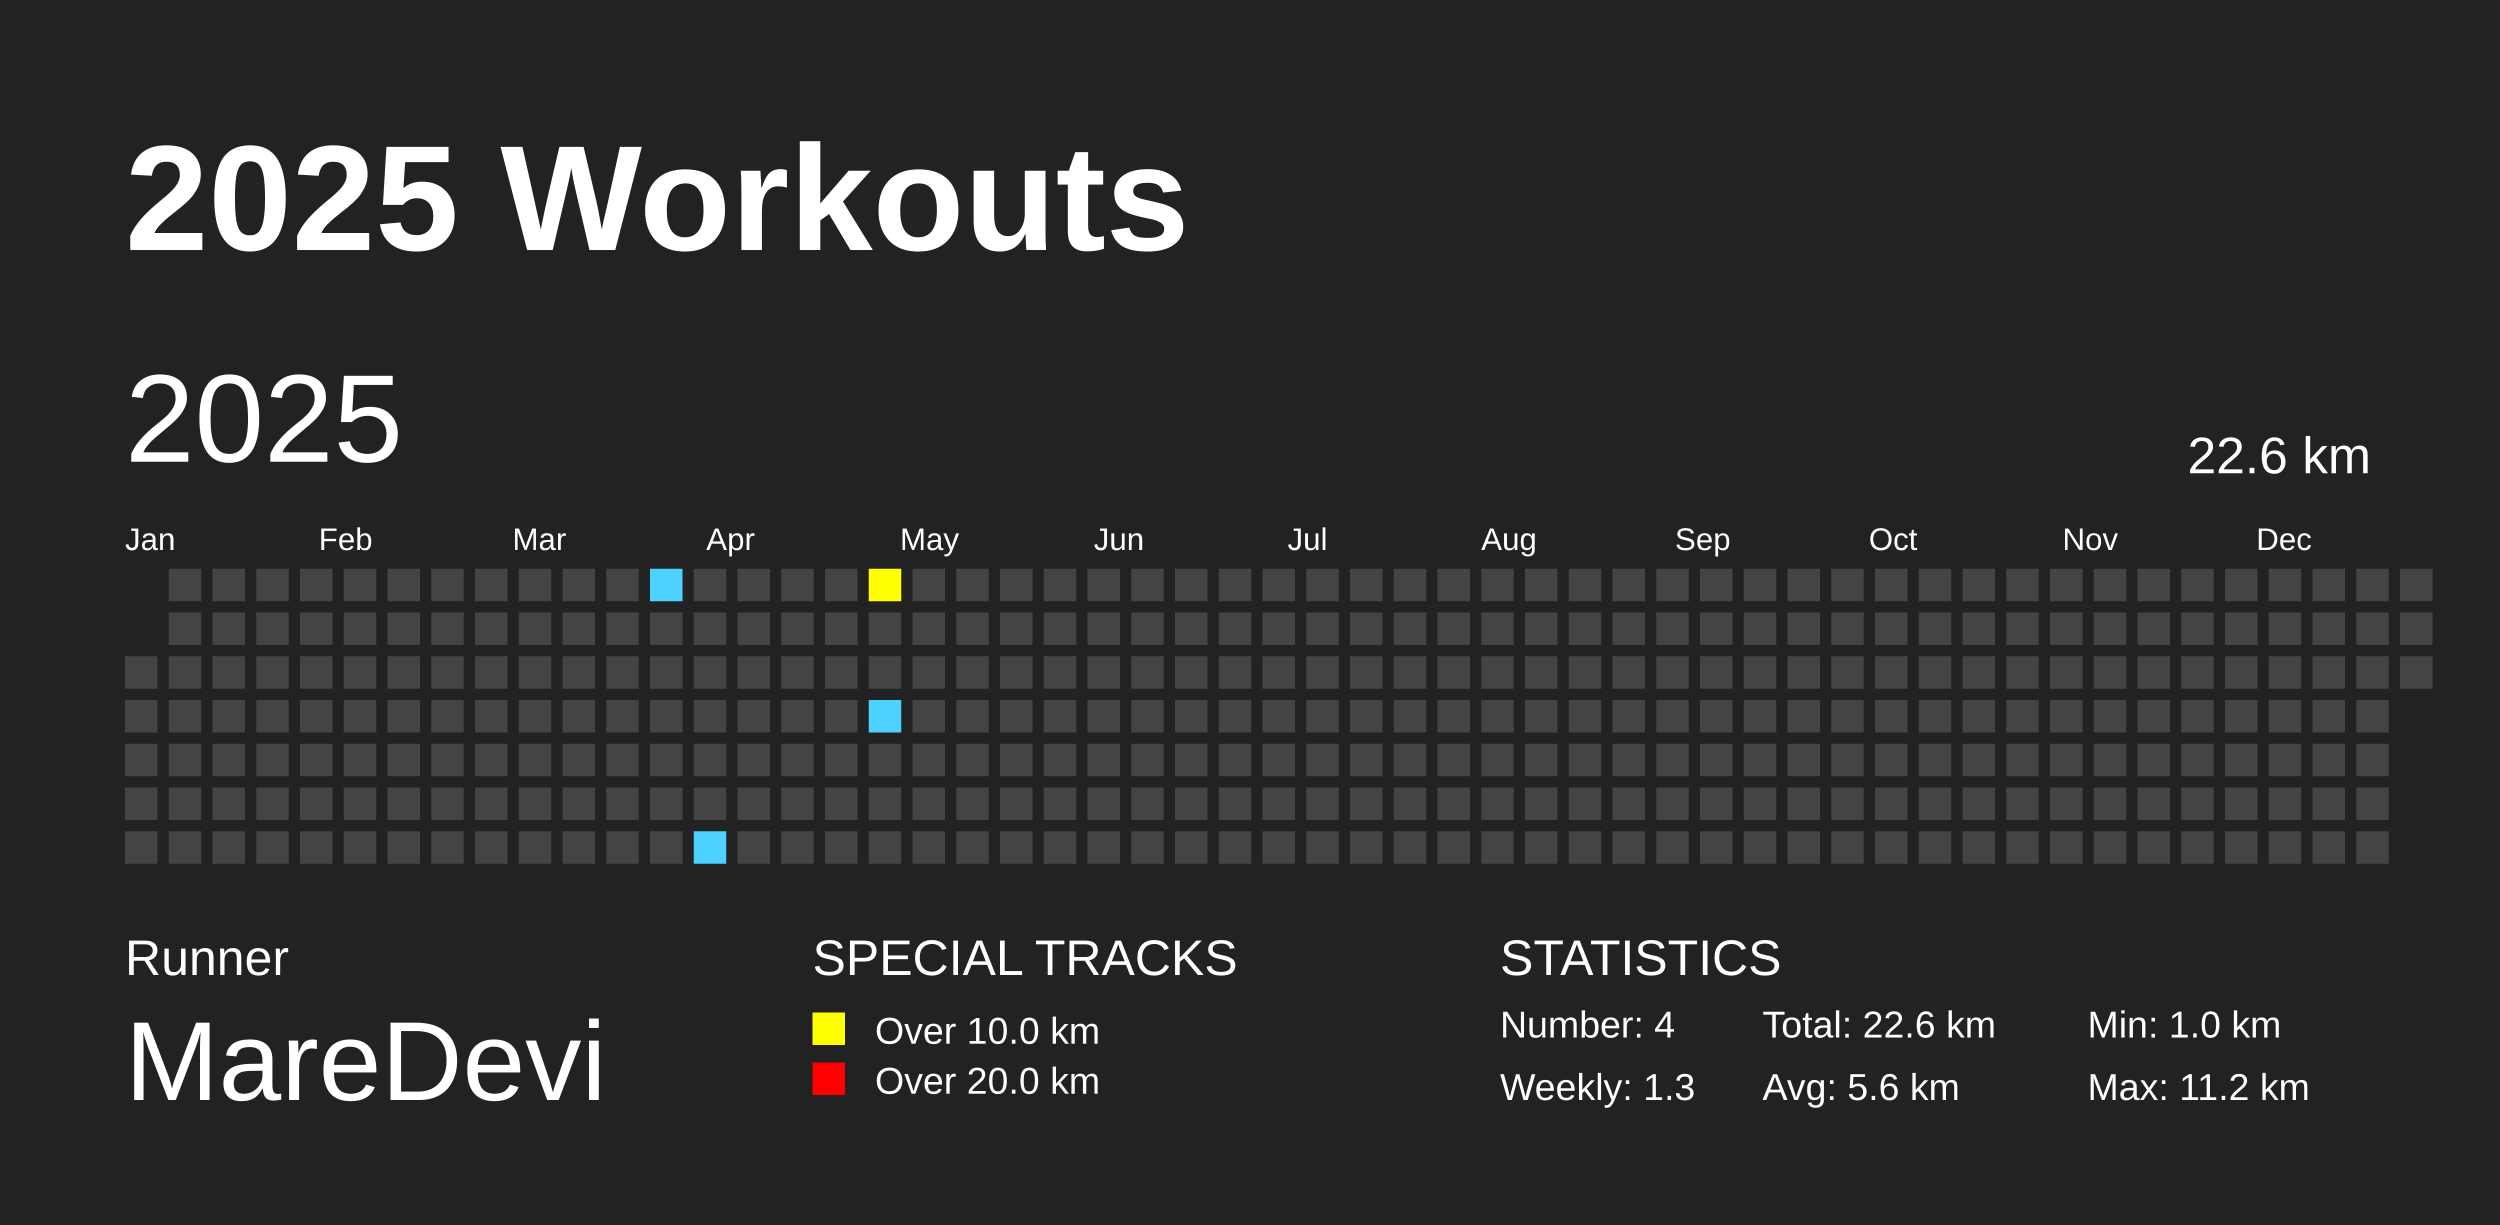
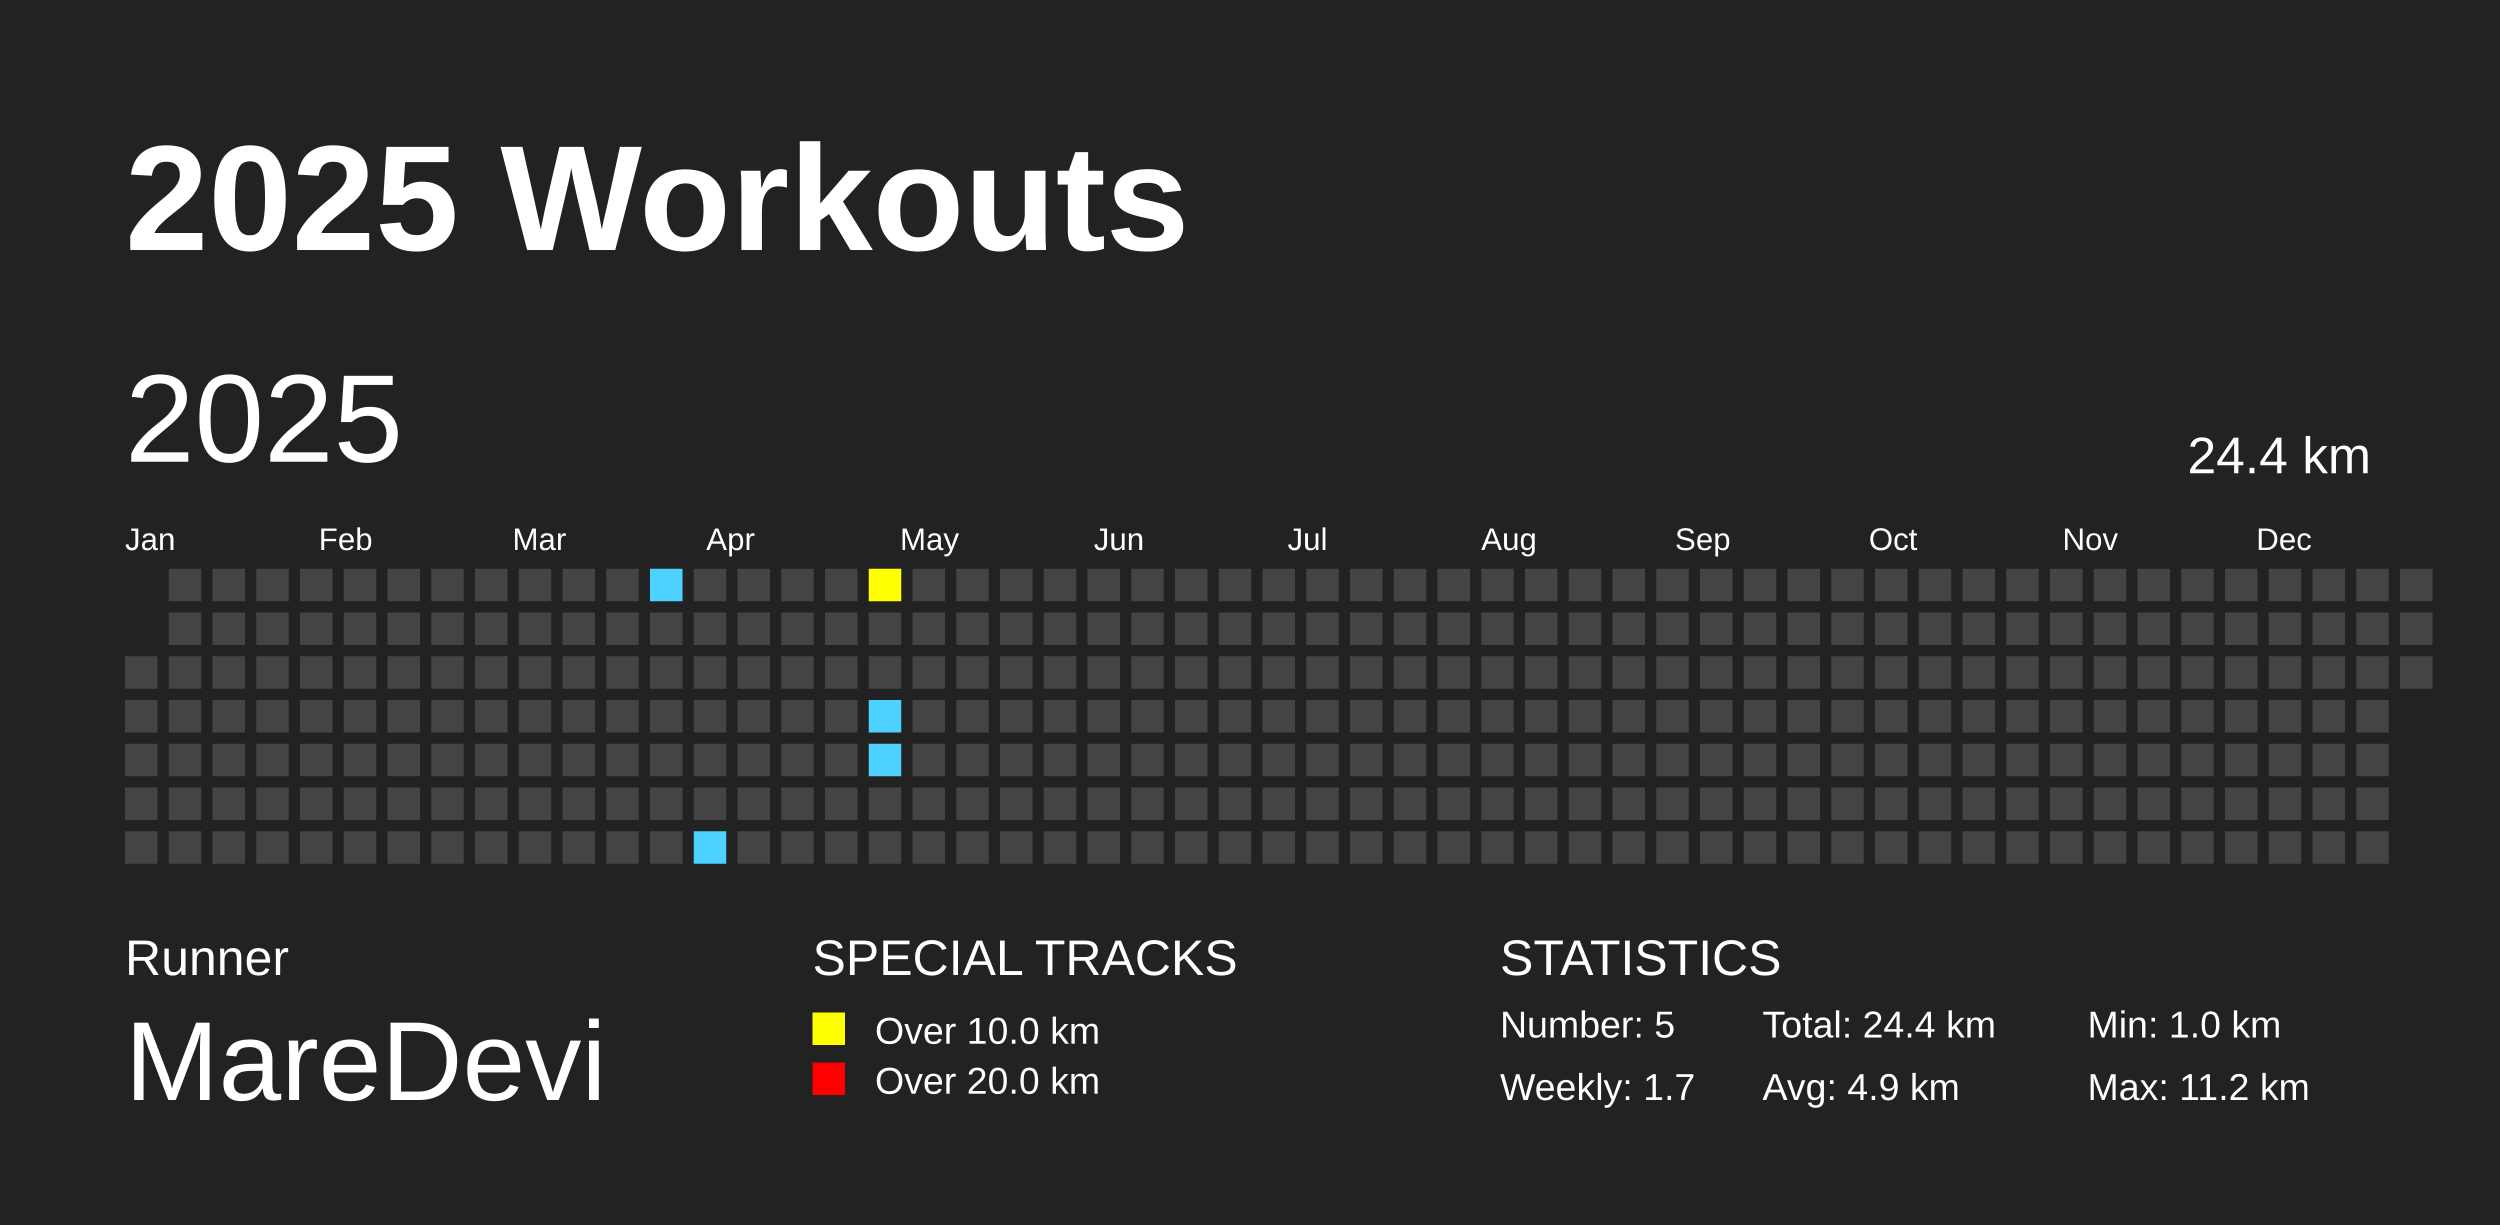
<svg xmlns="http://www.w3.org/2000/svg" baseProfile="full" height="98mm" version="1.1" viewBox="0,0,200,98" width="200mm">
  <defs />
  <rect fill="#222222" height="98" width="200" x="0" y="0" />
  <text fill="#FFFFFF" style="font-size:12px; font-family:Arial; font-weight:bold;" x="10" y="20">2025 Workouts</text>
  <text fill="#FFFFFF" style="font-size:4px; font-family:Arial" x="10" y="78">Runner</text>
  <text fill="#FFFFFF" style="font-size:9px; font-family:Arial" x="10" y="88">MareDevi</text>
  <text fill="#FFFFFF" style="font-size:4px; font-family:Arial" x="65" y="78">SPECIAL TRACKS</text>
  <rect fill="yellow" height="2.6" width="2.6" x="65" y="81" />
  <text fill="#FFFFFF" style="font-size:3px; font-family:Arial" x="70" y="83.5">Over 10.0 km</text>
  <rect fill="red" height="2.6" width="2.6" x="65" y="85" />
  <text fill="#FFFFFF" style="font-size:3px; font-family:Arial" x="70" y="87.5">Over 20.0 km</text>
  <text fill="#FFFFFF" style="font-size:4px; font-family:Arial" x="120" y="78">STATISTICS</text>
-   <text fill="#FFFFFF" style="font-size:3px; font-family:Arial" x="120" y="83">Number: 4</text>
-   <text fill="#FFFFFF" style="font-size:3px; font-family:Arial" x="120" y="88">Weekly: 1.3</text>
-   <text fill="#FFFFFF" style="font-size:3px; font-family:Arial" x="141" y="83">Total: 22.6 km</text>
-   <text fill="#FFFFFF" style="font-size:3px; font-family:Arial" x="141" y="88">Avg: 5.6 km</text>
+   <text fill="#FFFFFF" style="font-size:3px; font-family:Arial" x="120" y="83">Number: 5</text>
+   <text fill="#FFFFFF" style="font-size:3px; font-family:Arial" x="120" y="88">Weekly: 1.7</text>
+   <text fill="#FFFFFF" style="font-size:3px; font-family:Arial" x="141" y="83">Total: 24.4 km</text>
+   <text fill="#FFFFFF" style="font-size:3px; font-family:Arial" x="141" y="88">Avg: 4.9 km</text>
  <text fill="#FFFFFF" style="font-size:3px; font-family:Arial" x="167" y="83">Min: 1.0 km</text>
  <text fill="#FFFFFF" style="font-size:3px; font-family:Arial" x="167" y="88">Max: 11.2 km</text>
  <text dominant-baseline="hanging" fill="#FFFFFF" style="font-size:10.0px; font-family:Arial;" x="10" y="30">2025</text>
-   <text dominant-baseline="hanging" fill="#FFFFFF" style="font-size:4.125px; font-family:Arial;" x="175" y="35">22.6 km</text>
+   <text dominant-baseline="hanging" fill="#FFFFFF" style="font-size:4.125px; font-family:Arial;" x="175" y="35">24.4 km</text>
  <text fill="#FFFFFF" style="font-size:2.5px; font-family:Arial" x="10.0" y="44">Jan</text>
  <text fill="#FFFFFF" style="font-size:2.5px; font-family:Arial" x="25.5" y="44">Feb</text>
  <text fill="#FFFFFF" style="font-size:2.5px; font-family:Arial" x="41.0" y="44">Mar</text>
  <text fill="#FFFFFF" style="font-size:2.5px; font-family:Arial" x="56.5" y="44">Apr</text>
  <text fill="#FFFFFF" style="font-size:2.5px; font-family:Arial" x="72.0" y="44">May</text>
  <text fill="#FFFFFF" style="font-size:2.5px; font-family:Arial" x="87.5" y="44">Jun</text>
  <text fill="#FFFFFF" style="font-size:2.5px; font-family:Arial" x="103.0" y="44">Jul</text>
  <text fill="#FFFFFF" style="font-size:2.5px; font-family:Arial" x="118.5" y="44">Aug</text>
  <text fill="#FFFFFF" style="font-size:2.5px; font-family:Arial" x="134.0" y="44">Sep</text>
  <text fill="#FFFFFF" style="font-size:2.5px; font-family:Arial" x="149.5" y="44">Oct</text>
  <text fill="#FFFFFF" style="font-size:2.5px; font-family:Arial" x="165.0" y="44">Nov</text>
  <text fill="#FFFFFF" style="font-size:2.5px; font-family:Arial" x="180.5" y="44">Dec</text>
  <rect fill="#444444" height="2.6" width="2.6" x="10.0" y="52.5" />
  <rect fill="#444444" height="2.6" width="2.6" x="10.0" y="56.0" />
  <rect fill="#444444" height="2.6" width="2.6" x="10.0" y="59.5" />
  <rect fill="#444444" height="2.6" width="2.6" x="10.0" y="63.0" />
  <rect fill="#444444" height="2.6" width="2.6" x="10.0" y="66.5" />
  <rect fill="#444444" height="2.6" width="2.6" x="13.5" y="45.5" />
  <rect fill="#444444" height="2.6" width="2.6" x="13.5" y="49.0" />
  <rect fill="#444444" height="2.6" width="2.6" x="13.5" y="52.5" />
  <rect fill="#444444" height="2.6" width="2.6" x="13.5" y="56.0" />
  <rect fill="#444444" height="2.6" width="2.6" x="13.5" y="59.5" />
  <rect fill="#444444" height="2.6" width="2.6" x="13.5" y="63.0" />
  <rect fill="#444444" height="2.6" width="2.6" x="13.5" y="66.5" />
  <rect fill="#444444" height="2.6" width="2.6" x="17.0" y="45.5" />
  <rect fill="#444444" height="2.6" width="2.6" x="17.0" y="49.0" />
  <rect fill="#444444" height="2.6" width="2.6" x="17.0" y="52.5" />
  <rect fill="#444444" height="2.6" width="2.6" x="17.0" y="56.0" />
  <rect fill="#444444" height="2.6" width="2.6" x="17.0" y="59.5" />
  <rect fill="#444444" height="2.6" width="2.6" x="17.0" y="63.0" />
  <rect fill="#444444" height="2.6" width="2.6" x="17.0" y="66.5" />
  <rect fill="#444444" height="2.6" width="2.6" x="20.5" y="45.5" />
  <rect fill="#444444" height="2.6" width="2.6" x="20.5" y="49.0" />
  <rect fill="#444444" height="2.6" width="2.6" x="20.5" y="52.5" />
  <rect fill="#444444" height="2.6" width="2.6" x="20.5" y="56.0" />
  <rect fill="#444444" height="2.6" width="2.6" x="20.5" y="59.5" />
  <rect fill="#444444" height="2.6" width="2.6" x="20.5" y="63.0" />
  <rect fill="#444444" height="2.6" width="2.6" x="20.5" y="66.5" />
  <rect fill="#444444" height="2.6" width="2.6" x="24.0" y="45.5" />
  <rect fill="#444444" height="2.6" width="2.6" x="24.0" y="49.0" />
  <rect fill="#444444" height="2.6" width="2.6" x="24.0" y="52.5" />
  <rect fill="#444444" height="2.6" width="2.6" x="24.0" y="56.0" />
  <rect fill="#444444" height="2.6" width="2.6" x="24.0" y="59.5" />
  <rect fill="#444444" height="2.6" width="2.6" x="24.0" y="63.0" />
  <rect fill="#444444" height="2.6" width="2.6" x="24.0" y="66.5" />
  <rect fill="#444444" height="2.6" width="2.6" x="27.5" y="45.5" />
  <rect fill="#444444" height="2.6" width="2.6" x="27.5" y="49.0" />
  <rect fill="#444444" height="2.6" width="2.6" x="27.5" y="52.5" />
  <rect fill="#444444" height="2.6" width="2.6" x="27.5" y="56.0" />
  <rect fill="#444444" height="2.6" width="2.6" x="27.5" y="59.5" />
  <rect fill="#444444" height="2.6" width="2.6" x="27.5" y="63.0" />
  <rect fill="#444444" height="2.6" width="2.6" x="27.5" y="66.5" />
  <rect fill="#444444" height="2.6" width="2.6" x="31.0" y="45.5" />
  <rect fill="#444444" height="2.6" width="2.6" x="31.0" y="49.0" />
  <rect fill="#444444" height="2.6" width="2.6" x="31.0" y="52.5" />
  <rect fill="#444444" height="2.6" width="2.6" x="31.0" y="56.0" />
  <rect fill="#444444" height="2.6" width="2.6" x="31.0" y="59.5" />
  <rect fill="#444444" height="2.6" width="2.6" x="31.0" y="63.0" />
  <rect fill="#444444" height="2.6" width="2.6" x="31.0" y="66.5" />
  <rect fill="#444444" height="2.6" width="2.6" x="34.5" y="45.5" />
  <rect fill="#444444" height="2.6" width="2.6" x="34.5" y="49.0" />
  <rect fill="#444444" height="2.6" width="2.6" x="34.5" y="52.5" />
  <rect fill="#444444" height="2.6" width="2.6" x="34.5" y="56.0" />
  <rect fill="#444444" height="2.6" width="2.6" x="34.5" y="59.5" />
  <rect fill="#444444" height="2.6" width="2.6" x="34.5" y="63.0" />
  <rect fill="#444444" height="2.6" width="2.6" x="34.5" y="66.5" />
  <rect fill="#444444" height="2.6" width="2.6" x="38.0" y="45.5" />
  <rect fill="#444444" height="2.6" width="2.6" x="38.0" y="49.0" />
  <rect fill="#444444" height="2.6" width="2.6" x="38.0" y="52.5" />
  <rect fill="#444444" height="2.6" width="2.6" x="38.0" y="56.0" />
  <rect fill="#444444" height="2.6" width="2.6" x="38.0" y="59.5" />
  <rect fill="#444444" height="2.6" width="2.6" x="38.0" y="63.0" />
  <rect fill="#444444" height="2.6" width="2.6" x="38.0" y="66.5" />
  <rect fill="#444444" height="2.6" width="2.6" x="41.5" y="45.5" />
  <rect fill="#444444" height="2.6" width="2.6" x="41.5" y="49.0" />
  <rect fill="#444444" height="2.6" width="2.6" x="41.5" y="52.5" />
  <rect fill="#444444" height="2.6" width="2.6" x="41.5" y="56.0" />
  <rect fill="#444444" height="2.6" width="2.6" x="41.5" y="59.5" />
  <rect fill="#444444" height="2.6" width="2.6" x="41.5" y="63.0" />
  <rect fill="#444444" height="2.6" width="2.6" x="41.5" y="66.5" />
  <rect fill="#444444" height="2.6" width="2.6" x="45.0" y="45.5" />
  <rect fill="#444444" height="2.6" width="2.6" x="45.0" y="49.0" />
  <rect fill="#444444" height="2.6" width="2.6" x="45.0" y="52.5" />
  <rect fill="#444444" height="2.6" width="2.6" x="45.0" y="56.0" />
  <rect fill="#444444" height="2.6" width="2.6" x="45.0" y="59.5" />
  <rect fill="#444444" height="2.6" width="2.6" x="45.0" y="63.0" />
  <rect fill="#444444" height="2.6" width="2.6" x="45.0" y="66.5" />
  <rect fill="#444444" height="2.6" width="2.6" x="48.5" y="45.5" />
  <rect fill="#444444" height="2.6" width="2.6" x="48.5" y="49.0" />
  <rect fill="#444444" height="2.6" width="2.6" x="48.5" y="52.5" />
  <rect fill="#444444" height="2.6" width="2.6" x="48.5" y="56.0" />
  <rect fill="#444444" height="2.6" width="2.6" x="48.5" y="59.5" />
  <rect fill="#444444" height="2.6" width="2.6" x="48.5" y="63.0" />
  <rect fill="#444444" height="2.6" width="2.6" x="48.5" y="66.5" />
  <rect fill="#4DD2FF" height="2.6" width="2.6" x="52.0" y="45.5" />
  <rect fill="#444444" height="2.6" width="2.6" x="52.0" y="49.0" />
  <rect fill="#444444" height="2.6" width="2.6" x="52.0" y="52.5" />
  <rect fill="#444444" height="2.6" width="2.6" x="52.0" y="56.0" />
  <rect fill="#444444" height="2.6" width="2.6" x="52.0" y="59.5" />
  <rect fill="#444444" height="2.6" width="2.6" x="52.0" y="63.0" />
  <rect fill="#444444" height="2.6" width="2.6" x="52.0" y="66.5" />
  <rect fill="#444444" height="2.6" width="2.6" x="55.5" y="45.5" />
  <rect fill="#444444" height="2.6" width="2.6" x="55.5" y="49.0" />
  <rect fill="#444444" height="2.6" width="2.6" x="55.5" y="52.5" />
  <rect fill="#444444" height="2.6" width="2.6" x="55.5" y="56.0" />
  <rect fill="#444444" height="2.6" width="2.6" x="55.5" y="59.5" />
  <rect fill="#444444" height="2.6" width="2.6" x="55.5" y="63.0" />
  <rect fill="#4DD2FF" height="2.6" width="2.6" x="55.5" y="66.5" />
  <rect fill="#444444" height="2.6" width="2.6" x="59.0" y="45.5" />
  <rect fill="#444444" height="2.6" width="2.6" x="59.0" y="49.0" />
  <rect fill="#444444" height="2.6" width="2.6" x="59.0" y="52.5" />
  <rect fill="#444444" height="2.6" width="2.6" x="59.0" y="56.0" />
  <rect fill="#444444" height="2.6" width="2.6" x="59.0" y="59.5" />
  <rect fill="#444444" height="2.6" width="2.6" x="59.0" y="63.0" />
  <rect fill="#444444" height="2.6" width="2.6" x="59.0" y="66.5" />
  <rect fill="#444444" height="2.6" width="2.6" x="62.5" y="45.5" />
  <rect fill="#444444" height="2.6" width="2.6" x="62.5" y="49.0" />
  <rect fill="#444444" height="2.6" width="2.6" x="62.5" y="52.5" />
  <rect fill="#444444" height="2.6" width="2.6" x="62.5" y="56.0" />
  <rect fill="#444444" height="2.6" width="2.6" x="62.5" y="59.5" />
  <rect fill="#444444" height="2.6" width="2.6" x="62.5" y="63.0" />
  <rect fill="#444444" height="2.6" width="2.6" x="62.5" y="66.5" />
  <rect fill="#444444" height="2.6" width="2.6" x="66.0" y="45.5" />
  <rect fill="#444444" height="2.6" width="2.6" x="66.0" y="49.0" />
  <rect fill="#444444" height="2.6" width="2.6" x="66.0" y="52.5" />
  <rect fill="#444444" height="2.6" width="2.6" x="66.0" y="56.0" />
  <rect fill="#444444" height="2.6" width="2.6" x="66.0" y="59.5" />
  <rect fill="#444444" height="2.6" width="2.6" x="66.0" y="63.0" />
  <rect fill="#444444" height="2.6" width="2.6" x="66.0" y="66.5" />
  <rect fill="yellow" height="2.6" width="2.6" x="69.5" y="45.5" />
  <rect fill="#444444" height="2.6" width="2.6" x="69.5" y="49.0" />
  <rect fill="#444444" height="2.6" width="2.6" x="69.5" y="52.5" />
  <rect fill="#4DD2FF" height="2.6" width="2.6" x="69.5" y="56.0" />
-   <rect fill="#444444" height="2.6" width="2.6" x="69.5" y="59.5" />
+   <rect fill="#4DD2FF" height="2.6" width="2.6" x="69.5" y="59.5" />
  <rect fill="#444444" height="2.6" width="2.6" x="69.5" y="63.0" />
  <rect fill="#444444" height="2.6" width="2.6" x="69.5" y="66.5" />
  <rect fill="#444444" height="2.6" width="2.6" x="73.0" y="45.5" />
  <rect fill="#444444" height="2.6" width="2.6" x="73.0" y="49.0" />
  <rect fill="#444444" height="2.6" width="2.6" x="73.0" y="52.5" />
  <rect fill="#444444" height="2.6" width="2.6" x="73.0" y="56.0" />
  <rect fill="#444444" height="2.6" width="2.6" x="73.0" y="59.5" />
  <rect fill="#444444" height="2.6" width="2.6" x="73.0" y="63.0" />
  <rect fill="#444444" height="2.6" width="2.6" x="73.0" y="66.5" />
  <rect fill="#444444" height="2.6" width="2.6" x="76.5" y="45.5" />
  <rect fill="#444444" height="2.6" width="2.6" x="76.5" y="49.0" />
  <rect fill="#444444" height="2.6" width="2.6" x="76.5" y="52.5" />
  <rect fill="#444444" height="2.6" width="2.6" x="76.5" y="56.0" />
  <rect fill="#444444" height="2.6" width="2.6" x="76.5" y="59.5" />
  <rect fill="#444444" height="2.6" width="2.6" x="76.5" y="63.0" />
  <rect fill="#444444" height="2.6" width="2.6" x="76.5" y="66.5" />
  <rect fill="#444444" height="2.6" width="2.6" x="80.0" y="45.5" />
  <rect fill="#444444" height="2.6" width="2.6" x="80.0" y="49.0" />
  <rect fill="#444444" height="2.6" width="2.6" x="80.0" y="52.5" />
  <rect fill="#444444" height="2.6" width="2.6" x="80.0" y="56.0" />
  <rect fill="#444444" height="2.6" width="2.6" x="80.0" y="59.5" />
  <rect fill="#444444" height="2.6" width="2.6" x="80.0" y="63.0" />
  <rect fill="#444444" height="2.6" width="2.6" x="80.0" y="66.5" />
  <rect fill="#444444" height="2.6" width="2.6" x="83.5" y="45.5" />
  <rect fill="#444444" height="2.6" width="2.6" x="83.5" y="49.0" />
  <rect fill="#444444" height="2.6" width="2.6" x="83.5" y="52.5" />
  <rect fill="#444444" height="2.6" width="2.6" x="83.5" y="56.0" />
  <rect fill="#444444" height="2.6" width="2.6" x="83.5" y="59.5" />
  <rect fill="#444444" height="2.6" width="2.6" x="83.5" y="63.0" />
  <rect fill="#444444" height="2.6" width="2.6" x="83.5" y="66.5" />
  <rect fill="#444444" height="2.6" width="2.6" x="87.0" y="45.5" />
  <rect fill="#444444" height="2.6" width="2.6" x="87.0" y="49.0" />
  <rect fill="#444444" height="2.6" width="2.6" x="87.0" y="52.5" />
  <rect fill="#444444" height="2.6" width="2.6" x="87.0" y="56.0" />
  <rect fill="#444444" height="2.6" width="2.6" x="87.0" y="59.5" />
  <rect fill="#444444" height="2.6" width="2.6" x="87.0" y="63.0" />
  <rect fill="#444444" height="2.6" width="2.6" x="87.0" y="66.5" />
  <rect fill="#444444" height="2.6" width="2.6" x="90.5" y="45.5" />
  <rect fill="#444444" height="2.6" width="2.6" x="90.5" y="49.0" />
  <rect fill="#444444" height="2.6" width="2.6" x="90.5" y="52.5" />
  <rect fill="#444444" height="2.6" width="2.6" x="90.5" y="56.0" />
  <rect fill="#444444" height="2.6" width="2.6" x="90.5" y="59.5" />
  <rect fill="#444444" height="2.6" width="2.6" x="90.5" y="63.0" />
  <rect fill="#444444" height="2.6" width="2.6" x="90.5" y="66.5" />
  <rect fill="#444444" height="2.6" width="2.6" x="94.0" y="45.5" />
  <rect fill="#444444" height="2.6" width="2.6" x="94.0" y="49.0" />
  <rect fill="#444444" height="2.6" width="2.6" x="94.0" y="52.5" />
  <rect fill="#444444" height="2.6" width="2.6" x="94.0" y="56.0" />
  <rect fill="#444444" height="2.6" width="2.6" x="94.0" y="59.5" />
  <rect fill="#444444" height="2.6" width="2.6" x="94.0" y="63.0" />
  <rect fill="#444444" height="2.6" width="2.6" x="94.0" y="66.5" />
  <rect fill="#444444" height="2.6" width="2.6" x="97.5" y="45.5" />
  <rect fill="#444444" height="2.6" width="2.6" x="97.5" y="49.0" />
  <rect fill="#444444" height="2.6" width="2.6" x="97.5" y="52.5" />
  <rect fill="#444444" height="2.6" width="2.6" x="97.5" y="56.0" />
  <rect fill="#444444" height="2.6" width="2.6" x="97.5" y="59.5" />
  <rect fill="#444444" height="2.6" width="2.6" x="97.5" y="63.0" />
  <rect fill="#444444" height="2.6" width="2.6" x="97.5" y="66.5" />
  <rect fill="#444444" height="2.6" width="2.6" x="101.0" y="45.5" />
  <rect fill="#444444" height="2.6" width="2.6" x="101.0" y="49.0" />
  <rect fill="#444444" height="2.6" width="2.6" x="101.0" y="52.5" />
  <rect fill="#444444" height="2.6" width="2.6" x="101.0" y="56.0" />
  <rect fill="#444444" height="2.6" width="2.6" x="101.0" y="59.5" />
  <rect fill="#444444" height="2.6" width="2.6" x="101.0" y="63.0" />
  <rect fill="#444444" height="2.6" width="2.6" x="101.0" y="66.5" />
  <rect fill="#444444" height="2.6" width="2.6" x="104.5" y="45.5" />
  <rect fill="#444444" height="2.6" width="2.6" x="104.5" y="49.0" />
  <rect fill="#444444" height="2.6" width="2.6" x="104.5" y="52.5" />
  <rect fill="#444444" height="2.6" width="2.6" x="104.5" y="56.0" />
  <rect fill="#444444" height="2.6" width="2.6" x="104.5" y="59.5" />
  <rect fill="#444444" height="2.6" width="2.6" x="104.5" y="63.0" />
  <rect fill="#444444" height="2.6" width="2.6" x="104.5" y="66.5" />
  <rect fill="#444444" height="2.6" width="2.6" x="108.0" y="45.5" />
  <rect fill="#444444" height="2.6" width="2.6" x="108.0" y="49.0" />
  <rect fill="#444444" height="2.6" width="2.6" x="108.0" y="52.5" />
  <rect fill="#444444" height="2.6" width="2.6" x="108.0" y="56.0" />
  <rect fill="#444444" height="2.6" width="2.6" x="108.0" y="59.5" />
  <rect fill="#444444" height="2.6" width="2.6" x="108.0" y="63.0" />
  <rect fill="#444444" height="2.6" width="2.6" x="108.0" y="66.5" />
  <rect fill="#444444" height="2.6" width="2.6" x="111.5" y="45.5" />
  <rect fill="#444444" height="2.6" width="2.6" x="111.5" y="49.0" />
  <rect fill="#444444" height="2.6" width="2.6" x="111.5" y="52.5" />
  <rect fill="#444444" height="2.6" width="2.6" x="111.5" y="56.0" />
  <rect fill="#444444" height="2.6" width="2.6" x="111.5" y="59.5" />
  <rect fill="#444444" height="2.6" width="2.6" x="111.5" y="63.0" />
  <rect fill="#444444" height="2.6" width="2.6" x="111.5" y="66.5" />
  <rect fill="#444444" height="2.6" width="2.6" x="115.0" y="45.5" />
  <rect fill="#444444" height="2.6" width="2.6" x="115.0" y="49.0" />
  <rect fill="#444444" height="2.6" width="2.6" x="115.0" y="52.5" />
  <rect fill="#444444" height="2.6" width="2.6" x="115.0" y="56.0" />
  <rect fill="#444444" height="2.6" width="2.6" x="115.0" y="59.5" />
  <rect fill="#444444" height="2.6" width="2.6" x="115.0" y="63.0" />
  <rect fill="#444444" height="2.6" width="2.6" x="115.0" y="66.5" />
  <rect fill="#444444" height="2.6" width="2.6" x="118.5" y="45.5" />
  <rect fill="#444444" height="2.6" width="2.6" x="118.5" y="49.0" />
  <rect fill="#444444" height="2.6" width="2.6" x="118.5" y="52.5" />
  <rect fill="#444444" height="2.6" width="2.6" x="118.5" y="56.0" />
  <rect fill="#444444" height="2.6" width="2.6" x="118.5" y="59.5" />
  <rect fill="#444444" height="2.6" width="2.6" x="118.5" y="63.0" />
  <rect fill="#444444" height="2.6" width="2.6" x="118.5" y="66.5" />
  <rect fill="#444444" height="2.6" width="2.6" x="122.0" y="45.5" />
  <rect fill="#444444" height="2.6" width="2.6" x="122.0" y="49.0" />
  <rect fill="#444444" height="2.6" width="2.6" x="122.0" y="52.5" />
  <rect fill="#444444" height="2.6" width="2.6" x="122.0" y="56.0" />
  <rect fill="#444444" height="2.6" width="2.6" x="122.0" y="59.5" />
  <rect fill="#444444" height="2.6" width="2.6" x="122.0" y="63.0" />
  <rect fill="#444444" height="2.6" width="2.6" x="122.0" y="66.5" />
  <rect fill="#444444" height="2.6" width="2.6" x="125.5" y="45.5" />
  <rect fill="#444444" height="2.6" width="2.6" x="125.5" y="49.0" />
  <rect fill="#444444" height="2.6" width="2.6" x="125.5" y="52.5" />
  <rect fill="#444444" height="2.6" width="2.6" x="125.5" y="56.0" />
  <rect fill="#444444" height="2.6" width="2.6" x="125.5" y="59.5" />
  <rect fill="#444444" height="2.6" width="2.6" x="125.5" y="63.0" />
  <rect fill="#444444" height="2.6" width="2.6" x="125.5" y="66.5" />
  <rect fill="#444444" height="2.6" width="2.6" x="129.0" y="45.5" />
  <rect fill="#444444" height="2.6" width="2.6" x="129.0" y="49.0" />
  <rect fill="#444444" height="2.6" width="2.6" x="129.0" y="52.5" />
  <rect fill="#444444" height="2.6" width="2.6" x="129.0" y="56.0" />
  <rect fill="#444444" height="2.6" width="2.6" x="129.0" y="59.5" />
  <rect fill="#444444" height="2.6" width="2.6" x="129.0" y="63.0" />
  <rect fill="#444444" height="2.6" width="2.6" x="129.0" y="66.5" />
  <rect fill="#444444" height="2.6" width="2.6" x="132.5" y="45.5" />
  <rect fill="#444444" height="2.6" width="2.6" x="132.5" y="49.0" />
  <rect fill="#444444" height="2.6" width="2.6" x="132.5" y="52.5" />
  <rect fill="#444444" height="2.6" width="2.6" x="132.5" y="56.0" />
  <rect fill="#444444" height="2.6" width="2.6" x="132.5" y="59.5" />
  <rect fill="#444444" height="2.6" width="2.6" x="132.5" y="63.0" />
  <rect fill="#444444" height="2.6" width="2.6" x="132.5" y="66.5" />
  <rect fill="#444444" height="2.6" width="2.6" x="136.0" y="45.5" />
  <rect fill="#444444" height="2.6" width="2.6" x="136.0" y="49.0" />
  <rect fill="#444444" height="2.6" width="2.6" x="136.0" y="52.5" />
  <rect fill="#444444" height="2.6" width="2.6" x="136.0" y="56.0" />
  <rect fill="#444444" height="2.6" width="2.6" x="136.0" y="59.5" />
  <rect fill="#444444" height="2.6" width="2.6" x="136.0" y="63.0" />
  <rect fill="#444444" height="2.6" width="2.6" x="136.0" y="66.5" />
  <rect fill="#444444" height="2.6" width="2.6" x="139.5" y="45.5" />
  <rect fill="#444444" height="2.6" width="2.6" x="139.5" y="49.0" />
  <rect fill="#444444" height="2.6" width="2.6" x="139.5" y="52.5" />
  <rect fill="#444444" height="2.6" width="2.6" x="139.5" y="56.0" />
  <rect fill="#444444" height="2.6" width="2.6" x="139.5" y="59.5" />
  <rect fill="#444444" height="2.6" width="2.6" x="139.5" y="63.0" />
  <rect fill="#444444" height="2.6" width="2.6" x="139.5" y="66.5" />
  <rect fill="#444444" height="2.6" width="2.6" x="143.0" y="45.5" />
  <rect fill="#444444" height="2.6" width="2.6" x="143.0" y="49.0" />
  <rect fill="#444444" height="2.6" width="2.6" x="143.0" y="52.5" />
  <rect fill="#444444" height="2.6" width="2.6" x="143.0" y="56.0" />
  <rect fill="#444444" height="2.6" width="2.6" x="143.0" y="59.5" />
  <rect fill="#444444" height="2.6" width="2.6" x="143.0" y="63.0" />
  <rect fill="#444444" height="2.6" width="2.6" x="143.0" y="66.5" />
  <rect fill="#444444" height="2.6" width="2.6" x="146.5" y="45.5" />
  <rect fill="#444444" height="2.6" width="2.6" x="146.5" y="49.0" />
  <rect fill="#444444" height="2.6" width="2.6" x="146.5" y="52.5" />
  <rect fill="#444444" height="2.6" width="2.6" x="146.5" y="56.0" />
  <rect fill="#444444" height="2.6" width="2.6" x="146.5" y="59.5" />
  <rect fill="#444444" height="2.6" width="2.6" x="146.5" y="63.0" />
  <rect fill="#444444" height="2.6" width="2.6" x="146.5" y="66.5" />
  <rect fill="#444444" height="2.6" width="2.6" x="150.0" y="45.5" />
  <rect fill="#444444" height="2.6" width="2.6" x="150.0" y="49.0" />
  <rect fill="#444444" height="2.6" width="2.6" x="150.0" y="52.5" />
  <rect fill="#444444" height="2.6" width="2.6" x="150.0" y="56.0" />
  <rect fill="#444444" height="2.6" width="2.6" x="150.0" y="59.5" />
  <rect fill="#444444" height="2.6" width="2.6" x="150.0" y="63.0" />
  <rect fill="#444444" height="2.6" width="2.6" x="150.0" y="66.5" />
  <rect fill="#444444" height="2.6" width="2.6" x="153.5" y="45.5" />
  <rect fill="#444444" height="2.6" width="2.6" x="153.5" y="49.0" />
  <rect fill="#444444" height="2.6" width="2.6" x="153.5" y="52.5" />
  <rect fill="#444444" height="2.6" width="2.6" x="153.5" y="56.0" />
  <rect fill="#444444" height="2.6" width="2.6" x="153.5" y="59.5" />
  <rect fill="#444444" height="2.6" width="2.6" x="153.5" y="63.0" />
  <rect fill="#444444" height="2.6" width="2.6" x="153.5" y="66.5" />
  <rect fill="#444444" height="2.6" width="2.6" x="157.0" y="45.5" />
  <rect fill="#444444" height="2.6" width="2.6" x="157.0" y="49.0" />
  <rect fill="#444444" height="2.6" width="2.6" x="157.0" y="52.5" />
  <rect fill="#444444" height="2.6" width="2.6" x="157.0" y="56.0" />
  <rect fill="#444444" height="2.6" width="2.6" x="157.0" y="59.5" />
  <rect fill="#444444" height="2.6" width="2.6" x="157.0" y="63.0" />
  <rect fill="#444444" height="2.6" width="2.6" x="157.0" y="66.5" />
  <rect fill="#444444" height="2.6" width="2.6" x="160.5" y="45.5" />
  <rect fill="#444444" height="2.6" width="2.6" x="160.5" y="49.0" />
  <rect fill="#444444" height="2.6" width="2.6" x="160.5" y="52.5" />
  <rect fill="#444444" height="2.6" width="2.6" x="160.5" y="56.0" />
  <rect fill="#444444" height="2.6" width="2.6" x="160.5" y="59.5" />
  <rect fill="#444444" height="2.6" width="2.6" x="160.5" y="63.0" />
  <rect fill="#444444" height="2.6" width="2.6" x="160.5" y="66.5" />
  <rect fill="#444444" height="2.6" width="2.6" x="164.0" y="45.5" />
  <rect fill="#444444" height="2.6" width="2.6" x="164.0" y="49.0" />
  <rect fill="#444444" height="2.6" width="2.6" x="164.0" y="52.5" />
  <rect fill="#444444" height="2.6" width="2.6" x="164.0" y="56.0" />
  <rect fill="#444444" height="2.6" width="2.6" x="164.0" y="59.5" />
  <rect fill="#444444" height="2.6" width="2.6" x="164.0" y="63.0" />
  <rect fill="#444444" height="2.6" width="2.6" x="164.0" y="66.5" />
  <rect fill="#444444" height="2.6" width="2.6" x="167.5" y="45.5" />
  <rect fill="#444444" height="2.6" width="2.6" x="167.5" y="49.0" />
  <rect fill="#444444" height="2.6" width="2.6" x="167.5" y="52.5" />
  <rect fill="#444444" height="2.6" width="2.6" x="167.5" y="56.0" />
  <rect fill="#444444" height="2.6" width="2.6" x="167.5" y="59.5" />
  <rect fill="#444444" height="2.6" width="2.6" x="167.5" y="63.0" />
  <rect fill="#444444" height="2.6" width="2.6" x="167.5" y="66.5" />
  <rect fill="#444444" height="2.6" width="2.6" x="171.0" y="45.5" />
  <rect fill="#444444" height="2.6" width="2.6" x="171.0" y="49.0" />
  <rect fill="#444444" height="2.6" width="2.6" x="171.0" y="52.5" />
  <rect fill="#444444" height="2.6" width="2.6" x="171.0" y="56.0" />
  <rect fill="#444444" height="2.6" width="2.6" x="171.0" y="59.5" />
  <rect fill="#444444" height="2.6" width="2.6" x="171.0" y="63.0" />
  <rect fill="#444444" height="2.6" width="2.6" x="171.0" y="66.5" />
  <rect fill="#444444" height="2.6" width="2.6" x="174.5" y="45.5" />
  <rect fill="#444444" height="2.6" width="2.6" x="174.5" y="49.0" />
  <rect fill="#444444" height="2.6" width="2.6" x="174.5" y="52.5" />
  <rect fill="#444444" height="2.6" width="2.6" x="174.5" y="56.0" />
  <rect fill="#444444" height="2.6" width="2.6" x="174.5" y="59.5" />
  <rect fill="#444444" height="2.6" width="2.6" x="174.5" y="63.0" />
  <rect fill="#444444" height="2.6" width="2.6" x="174.5" y="66.5" />
  <rect fill="#444444" height="2.6" width="2.6" x="178.0" y="45.5" />
  <rect fill="#444444" height="2.6" width="2.6" x="178.0" y="49.0" />
  <rect fill="#444444" height="2.6" width="2.6" x="178.0" y="52.5" />
  <rect fill="#444444" height="2.6" width="2.6" x="178.0" y="56.0" />
  <rect fill="#444444" height="2.6" width="2.6" x="178.0" y="59.5" />
  <rect fill="#444444" height="2.6" width="2.6" x="178.0" y="63.0" />
  <rect fill="#444444" height="2.6" width="2.6" x="178.0" y="66.5" />
  <rect fill="#444444" height="2.6" width="2.6" x="181.5" y="45.5" />
  <rect fill="#444444" height="2.6" width="2.6" x="181.5" y="49.0" />
  <rect fill="#444444" height="2.6" width="2.6" x="181.5" y="52.5" />
  <rect fill="#444444" height="2.6" width="2.6" x="181.5" y="56.0" />
  <rect fill="#444444" height="2.6" width="2.6" x="181.5" y="59.5" />
  <rect fill="#444444" height="2.6" width="2.6" x="181.5" y="63.0" />
  <rect fill="#444444" height="2.6" width="2.6" x="181.5" y="66.5" />
  <rect fill="#444444" height="2.6" width="2.6" x="185.0" y="45.5" />
  <rect fill="#444444" height="2.6" width="2.6" x="185.0" y="49.0" />
  <rect fill="#444444" height="2.6" width="2.6" x="185.0" y="52.5" />
  <rect fill="#444444" height="2.6" width="2.6" x="185.0" y="56.0" />
  <rect fill="#444444" height="2.6" width="2.6" x="185.0" y="59.5" />
  <rect fill="#444444" height="2.6" width="2.6" x="185.0" y="63.0" />
  <rect fill="#444444" height="2.6" width="2.6" x="185.0" y="66.5" />
  <rect fill="#444444" height="2.6" width="2.6" x="188.5" y="45.5" />
  <rect fill="#444444" height="2.6" width="2.6" x="188.5" y="49.0" />
  <rect fill="#444444" height="2.6" width="2.6" x="188.5" y="52.5" />
  <rect fill="#444444" height="2.6" width="2.6" x="188.5" y="56.0" />
  <rect fill="#444444" height="2.6" width="2.6" x="188.5" y="59.5" />
  <rect fill="#444444" height="2.6" width="2.6" x="188.5" y="63.0" />
  <rect fill="#444444" height="2.6" width="2.6" x="188.5" y="66.5" />
  <rect fill="#444444" height="2.6" width="2.6" x="192.0" y="45.5" />
  <rect fill="#444444" height="2.6" width="2.6" x="192.0" y="49.0" />
  <rect fill="#444444" height="2.6" width="2.6" x="192.0" y="52.5" />
</svg>
